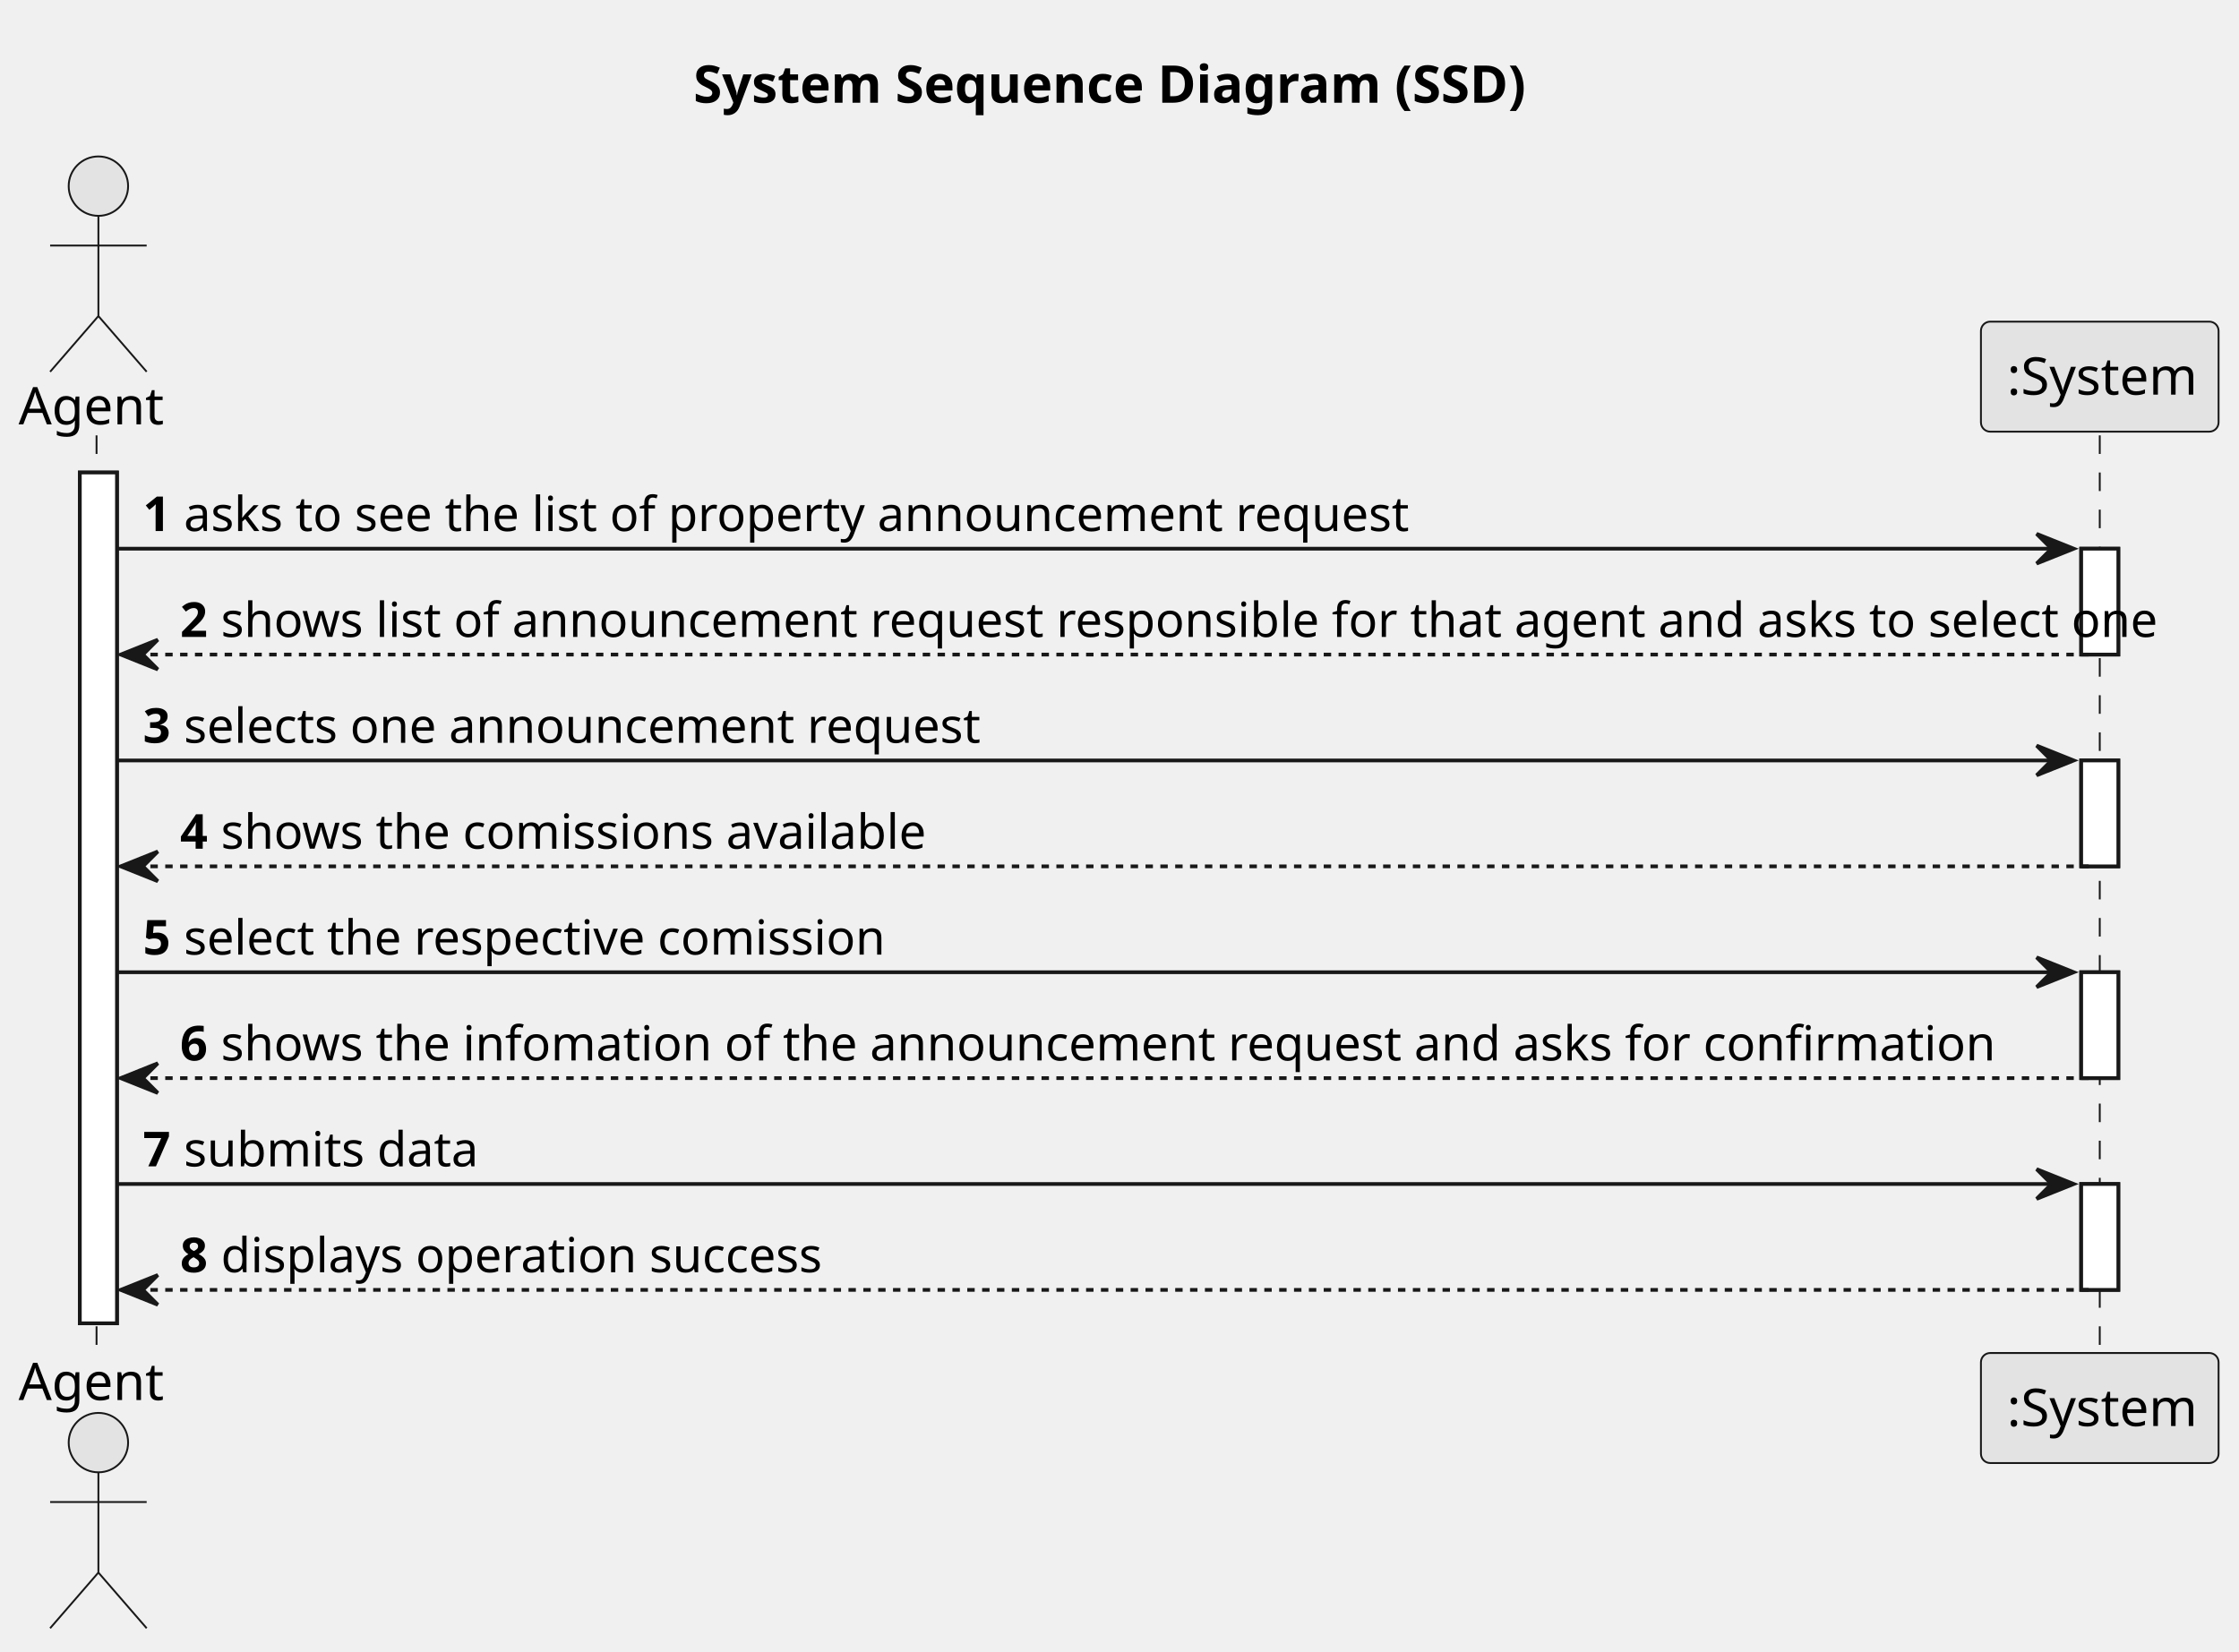
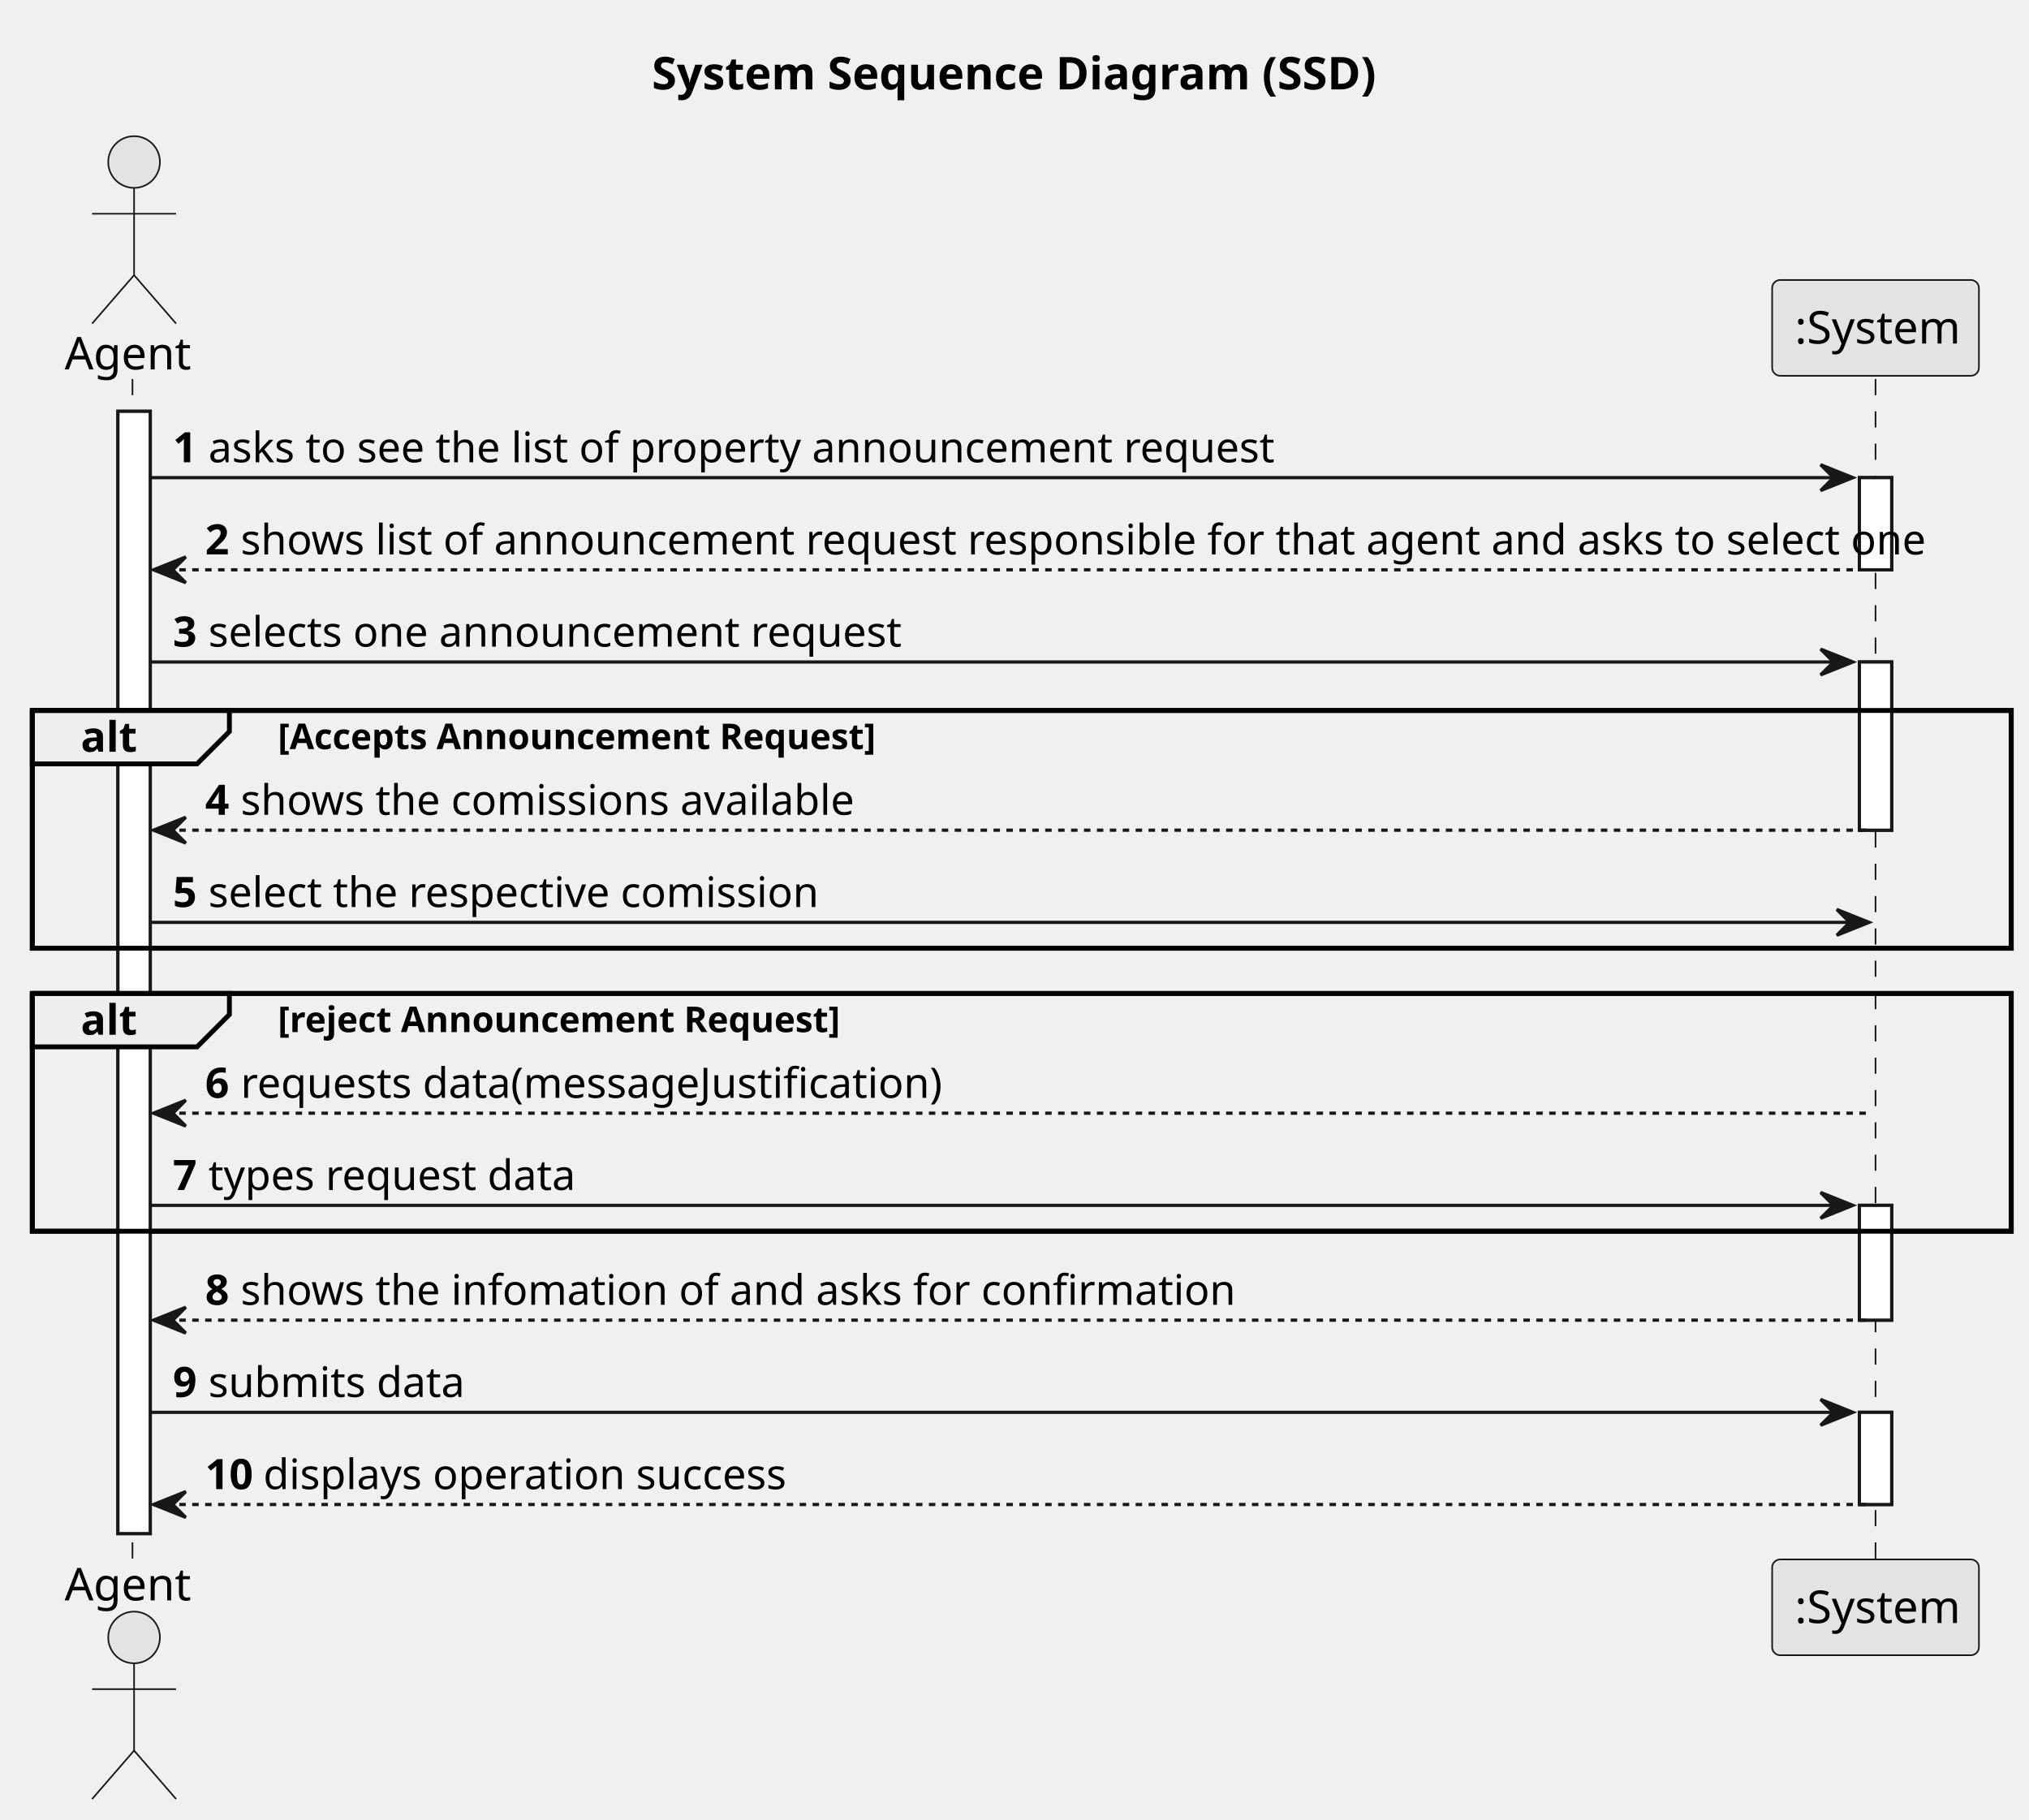
- <svg xmlns="http://www.w3.org/2000/svg" contentStyleType="text/css" height="445px" preserveAspectRatio="none" style="width:603px;height:445px;background:#FFFFFF;" version="1.1" viewBox="0 0 603 445" width="603px" zoomAndPan="magnify">
+ <svg xmlns="http://www.w3.org/2000/svg" contentStyleType="text/css" height="563px" preserveAspectRatio="none" style="width:628px;height:563px;background:#FFFFFF;" version="1.1" viewBox="0 0 628 563" width="628px" zoomAndPan="magnify">
  <defs />
  <g>
-     <text fill="#000000" font-family="sans-serif" font-size="14" font-weight="bold" lengthAdjust="spacing" textLength="228" x="186.75" y="27.674">System Sequence Diagram (SSD)</text>
-     <rect fill="#FFFFFF" height="229.188" style="stroke:#181818;stroke-width:1.0;" width="10" x="21.5" y="127.281" />
-     <rect fill="#FFFFFF" height="28.523" style="stroke:#181818;stroke-width:1.0;" width="10" x="560.5" y="147.805" />
-     <rect fill="#FFFFFF" height="28.523" style="stroke:#181818;stroke-width:1.0;" width="10" x="560.5" y="204.852" />
-     <rect fill="#FFFFFF" height="28.523" style="stroke:#181818;stroke-width:1.0;" width="10" x="560.5" y="261.898" />
-     <rect fill="#FFFFFF" height="28.523" style="stroke:#181818;stroke-width:1.0;" width="10" x="560.5" y="318.945" />
-     <line style="stroke:#181818;stroke-width:0.5;stroke-dasharray:5.0,5.0;" x1="26" x2="26" y1="117.281" y2="365.469" />
-     <line style="stroke:#181818;stroke-width:0.5;stroke-dasharray:5.0,5.0;" x1="565.5" x2="565.5" y1="117.281" y2="365.469" />
-     <text fill="#000000" font-family="sans-serif" font-size="14" lengthAdjust="spacing" textLength="37" x="5" y="114.314">Agent</text>
-     <ellipse cx="26.5" cy="50.141" fill="#E3E3E3" rx="8" ry="8" style="stroke:#181818;stroke-width:0.5;" />
-     <path d="M26.5,58.141 L26.5,85.141 M13.5,66.141 L39.5,66.141 M26.5,85.141 L13.5,100.141 M26.5,85.141 L39.5,100.141 " fill="none" style="stroke:#181818;stroke-width:0.5;" />
-     <text fill="#000000" font-family="sans-serif" font-size="14" lengthAdjust="spacing" textLength="37" x="5" y="377.143">Agent</text>
-     <ellipse cx="26.5" cy="388.609" fill="#E3E3E3" rx="8" ry="8" style="stroke:#181818;stroke-width:0.5;" />
-     <path d="M26.5,396.609 L26.5,423.609 M13.5,404.609 L39.5,404.609 M26.5,423.609 L13.5,438.609 M26.5,423.609 L39.5,438.609 " fill="none" style="stroke:#181818;stroke-width:0.5;" />
-     <rect fill="#E3E3E3" height="29.641" rx="2.5" ry="2.5" style="stroke:#181818;stroke-width:0.5;" width="64" x="533.5" y="86.641" />
-     <text fill="#000000" font-family="sans-serif" font-size="14" lengthAdjust="spacing" textLength="50" x="540.5" y="106.314">:System</text>
-     <rect fill="#E3E3E3" height="29.641" rx="2.5" ry="2.5" style="stroke:#181818;stroke-width:0.5;" width="64" x="533.5" y="364.469" />
-     <text fill="#000000" font-family="sans-serif" font-size="14" lengthAdjust="spacing" textLength="50" x="540.5" y="384.143">:System</text>
-     <rect fill="#FFFFFF" height="229.188" style="stroke:#181818;stroke-width:1.0;" width="10" x="21.5" y="127.281" />
-     <rect fill="#FFFFFF" height="28.523" style="stroke:#181818;stroke-width:1.0;" width="10" x="560.5" y="147.805" />
-     <rect fill="#FFFFFF" height="28.523" style="stroke:#181818;stroke-width:1.0;" width="10" x="560.5" y="204.852" />
-     <rect fill="#FFFFFF" height="28.523" style="stroke:#181818;stroke-width:1.0;" width="10" x="560.5" y="261.898" />
-     <rect fill="#FFFFFF" height="28.523" style="stroke:#181818;stroke-width:1.0;" width="10" x="560.5" y="318.945" />
-     <polygon fill="#181818" points="548.5,143.805,558.5,147.805,548.5,151.805,552.5,147.805" style="stroke:#181818;stroke-width:1.0;" />
-     <line style="stroke:#181818;stroke-width:1.0;" x1="31.5" x2="554.5" y1="147.805" y2="147.805" />
-     <text fill="#000000" font-family="sans-serif" font-size="13" font-weight="bold" lengthAdjust="spacing" textLength="7" x="38.5" y="143.05">1</text>
-     <text fill="#000000" font-family="sans-serif" font-size="13" lengthAdjust="spacing" textLength="312" x="49.5" y="143.05">asks to see the list of property announcement request</text>
-     <polygon fill="#181818" points="42.5,172.328,32.5,176.328,42.5,180.328,38.5,176.328" style="stroke:#181818;stroke-width:1.0;" />
-     <line style="stroke:#181818;stroke-width:1.0;stroke-dasharray:2.0,2.0;" x1="36.5" x2="564.5" y1="176.328" y2="176.328" />
-     <text fill="#000000" font-family="sans-serif" font-size="13" font-weight="bold" lengthAdjust="spacing" textLength="7" x="48.5" y="171.573">2</text>
-     <text fill="#000000" font-family="sans-serif" font-size="13" lengthAdjust="spacing" textLength="494" x="59.5" y="171.573">shows list of announcement request responsible for that agent and asks to select one</text>
-     <polygon fill="#181818" points="548.5,200.852,558.5,204.852,548.5,208.852,552.5,204.852" style="stroke:#181818;stroke-width:1.0;" />
-     <line style="stroke:#181818;stroke-width:1.0;" x1="31.5" x2="554.5" y1="204.852" y2="204.852" />
-     <text fill="#000000" font-family="sans-serif" font-size="13" font-weight="bold" lengthAdjust="spacing" textLength="7" x="38.5" y="200.097">3</text>
-     <text fill="#000000" font-family="sans-serif" font-size="13" lengthAdjust="spacing" textLength="203" x="49.5" y="200.097">selects one announcement request</text>
-     <polygon fill="#181818" points="42.5,229.375,32.5,233.375,42.5,237.375,38.5,233.375" style="stroke:#181818;stroke-width:1.0;" />
-     <line style="stroke:#181818;stroke-width:1.0;stroke-dasharray:2.0,2.0;" x1="36.5" x2="564.5" y1="233.375" y2="233.375" />
-     <text fill="#000000" font-family="sans-serif" font-size="13" font-weight="bold" lengthAdjust="spacing" textLength="7" x="48.5" y="228.62">4</text>
-     <text fill="#000000" font-family="sans-serif" font-size="13" lengthAdjust="spacing" textLength="182" x="59.5" y="228.62">shows the comissions available</text>
-     <polygon fill="#181818" points="548.5,257.898,558.5,261.898,548.5,265.898,552.5,261.898" style="stroke:#181818;stroke-width:1.0;" />
-     <line style="stroke:#181818;stroke-width:1.0;" x1="31.5" x2="554.5" y1="261.898" y2="261.898" />
-     <text fill="#000000" font-family="sans-serif" font-size="13" font-weight="bold" lengthAdjust="spacing" textLength="7" x="38.5" y="257.144">5</text>
-     <text fill="#000000" font-family="sans-serif" font-size="13" lengthAdjust="spacing" textLength="182" x="49.5" y="257.144">select the respective comission</text>
-     <polygon fill="#181818" points="42.5,286.422,32.5,290.422,42.5,294.422,38.5,290.422" style="stroke:#181818;stroke-width:1.0;" />
-     <line style="stroke:#181818;stroke-width:1.0;stroke-dasharray:2.0,2.0;" x1="36.5" x2="564.5" y1="290.422" y2="290.422" />
-     <text fill="#000000" font-family="sans-serif" font-size="13" font-weight="bold" lengthAdjust="spacing" textLength="7" x="48.5" y="285.667">6</text>
-     <text fill="#000000" font-family="sans-serif" font-size="13" lengthAdjust="spacing" textLength="443" x="59.5" y="285.667">shows the infomation of the announcement request and asks for confirmation</text>
-     <polygon fill="#181818" points="548.5,314.945,558.5,318.945,548.5,322.945,552.5,318.945" style="stroke:#181818;stroke-width:1.0;" />
-     <line style="stroke:#181818;stroke-width:1.0;" x1="31.5" x2="554.5" y1="318.945" y2="318.945" />
-     <text fill="#000000" font-family="sans-serif" font-size="13" font-weight="bold" lengthAdjust="spacing" textLength="7" x="38.5" y="314.19">7</text>
-     <text fill="#000000" font-family="sans-serif" font-size="13" lengthAdjust="spacing" textLength="75" x="49.5" y="314.19">submits data</text>
-     <polygon fill="#181818" points="42.5,343.469,32.5,347.469,42.5,351.469,38.5,347.469" style="stroke:#181818;stroke-width:1.0;" />
-     <line style="stroke:#181818;stroke-width:1.0;stroke-dasharray:2.0,2.0;" x1="36.5" x2="564.5" y1="347.469" y2="347.469" />
-     <text fill="#000000" font-family="sans-serif" font-size="13" font-weight="bold" lengthAdjust="spacing" textLength="7" x="48.5" y="342.714">8</text>
-     <text fill="#000000" font-family="sans-serif" font-size="13" lengthAdjust="spacing" textLength="158" x="59.5" y="342.714">displays operation success</text>
+     <text fill="#000000" font-family="sans-serif" font-size="14" font-weight="bold" lengthAdjust="spacing" textLength="228" x="201.75" y="27.674">System Sequence Diagram (SSD)</text>
+     <rect fill="#FFFFFF" height="347.281" style="stroke:#181818;stroke-width:1.0;" width="10" x="36.5" y="127.281" />
+     <rect fill="#FFFFFF" height="28.523" style="stroke:#181818;stroke-width:1.0;" width="10" x="575.5" y="147.805" />
+     <rect fill="#FFFFFF" height="52.047" style="stroke:#181818;stroke-width:1.0;" width="10" x="575.5" y="204.852" />
+     <rect fill="#FFFFFF" height="35.523" style="stroke:#181818;stroke-width:1.0;" width="10" x="575.5" y="372.992" />
+     <rect fill="#FFFFFF" height="28.523" style="stroke:#181818;stroke-width:1.0;" width="10" x="575.5" y="437.039" />
+     <rect fill="none" height="73.57" style="stroke:#000000;stroke-width:1.5;" width="612.5" x="10" y="219.852" />
+     <rect fill="none" height="73.57" style="stroke:#000000;stroke-width:1.5;" width="612.5" x="10" y="307.422" />
+     <line style="stroke:#181818;stroke-width:0.5;stroke-dasharray:5.0,5.0;" x1="41" x2="41" y1="117.281" y2="483.562" />
+     <line style="stroke:#181818;stroke-width:0.5;stroke-dasharray:5.0,5.0;" x1="580.5" x2="580.5" y1="117.281" y2="483.562" />
+     <text fill="#000000" font-family="sans-serif" font-size="14" lengthAdjust="spacing" textLength="37" x="20" y="114.314">Agent</text>
+     <ellipse cx="41.5" cy="50.141" fill="#E3E3E3" rx="8" ry="8" style="stroke:#181818;stroke-width:0.5;" />
+     <path d="M41.5,58.141 L41.5,85.141 M28.5,66.141 L54.5,66.141 M41.5,85.141 L28.5,100.141 M41.5,85.141 L54.5,100.141 " fill="none" style="stroke:#181818;stroke-width:0.5;" />
+     <text fill="#000000" font-family="sans-serif" font-size="14" lengthAdjust="spacing" textLength="37" x="20" y="495.236">Agent</text>
+     <ellipse cx="41.5" cy="506.703" fill="#E3E3E3" rx="8" ry="8" style="stroke:#181818;stroke-width:0.5;" />
+     <path d="M41.5,514.703 L41.5,541.703 M28.5,522.703 L54.5,522.703 M41.5,541.703 L28.5,556.703 M41.5,541.703 L54.5,556.703 " fill="none" style="stroke:#181818;stroke-width:0.5;" />
+     <rect fill="#E3E3E3" height="29.641" rx="2.5" ry="2.5" style="stroke:#181818;stroke-width:0.5;" width="64" x="548.5" y="86.641" />
+     <text fill="#000000" font-family="sans-serif" font-size="14" lengthAdjust="spacing" textLength="50" x="555.5" y="106.314">:System</text>
+     <rect fill="#E3E3E3" height="29.641" rx="2.5" ry="2.5" style="stroke:#181818;stroke-width:0.5;" width="64" x="548.5" y="482.562" />
+     <text fill="#000000" font-family="sans-serif" font-size="14" lengthAdjust="spacing" textLength="50" x="555.5" y="502.236">:System</text>
+     <rect fill="#FFFFFF" height="347.281" style="stroke:#181818;stroke-width:1.0;" width="10" x="36.5" y="127.281" />
+     <rect fill="#FFFFFF" height="28.523" style="stroke:#181818;stroke-width:1.0;" width="10" x="575.5" y="147.805" />
+     <rect fill="#FFFFFF" height="52.047" style="stroke:#181818;stroke-width:1.0;" width="10" x="575.5" y="204.852" />
+     <rect fill="#FFFFFF" height="35.523" style="stroke:#181818;stroke-width:1.0;" width="10" x="575.5" y="372.992" />
+     <rect fill="#FFFFFF" height="28.523" style="stroke:#181818;stroke-width:1.0;" width="10" x="575.5" y="437.039" />
+     <polygon fill="#181818" points="563.5,143.805,573.5,147.805,563.5,151.805,567.5,147.805" style="stroke:#181818;stroke-width:1.0;" />
+     <line style="stroke:#181818;stroke-width:1.0;" x1="46.5" x2="569.5" y1="147.805" y2="147.805" />
+     <text fill="#000000" font-family="sans-serif" font-size="13" font-weight="bold" lengthAdjust="spacing" textLength="7" x="53.5" y="143.05">1</text>
+     <text fill="#000000" font-family="sans-serif" font-size="13" lengthAdjust="spacing" textLength="312" x="64.5" y="143.05">asks to see the list of property announcement request</text>
+     <polygon fill="#181818" points="57.5,172.328,47.5,176.328,57.5,180.328,53.5,176.328" style="stroke:#181818;stroke-width:1.0;" />
+     <line style="stroke:#181818;stroke-width:1.0;stroke-dasharray:2.0,2.0;" x1="51.5" x2="579.5" y1="176.328" y2="176.328" />
+     <text fill="#000000" font-family="sans-serif" font-size="13" font-weight="bold" lengthAdjust="spacing" textLength="7" x="63.5" y="171.573">2</text>
+     <text fill="#000000" font-family="sans-serif" font-size="13" lengthAdjust="spacing" textLength="494" x="74.5" y="171.573">shows list of announcement request responsible for that agent and asks to select one</text>
+     <polygon fill="#181818" points="563.5,200.852,573.5,204.852,563.5,208.852,567.5,204.852" style="stroke:#181818;stroke-width:1.0;" />
+     <line style="stroke:#181818;stroke-width:1.0;" x1="46.5" x2="569.5" y1="204.852" y2="204.852" />
+     <text fill="#000000" font-family="sans-serif" font-size="13" font-weight="bold" lengthAdjust="spacing" textLength="7" x="53.5" y="200.097">3</text>
+     <text fill="#000000" font-family="sans-serif" font-size="13" lengthAdjust="spacing" textLength="203" x="64.5" y="200.097">selects one announcement request</text>
+     <path d="M10,219.852 L71,219.852 L71,226.375 L61,236.375 L10,236.375 L10,219.852 " fill="#EEEEEE" style="stroke:#000000;stroke-width:1.5;" />
+     <rect fill="none" height="73.57" style="stroke:#000000;stroke-width:1.5;" width="612.5" x="10" y="219.852" />
+     <text fill="#000000" font-family="sans-serif" font-size="13" font-weight="bold" lengthAdjust="spacing" textLength="16" x="25" y="232.62">alt</text>
+     <text fill="#000000" font-family="sans-serif" font-size="11" font-weight="bold" lengthAdjust="spacing" textLength="190" x="86" y="231.81">[Accepts Announcement Request]</text>
+     <polygon fill="#181818" points="57.5,252.898,47.5,256.898,57.5,260.898,53.5,256.898" style="stroke:#181818;stroke-width:1.0;" />
+     <line style="stroke:#181818;stroke-width:1.0;stroke-dasharray:2.0,2.0;" x1="51.5" x2="579.5" y1="256.898" y2="256.898" />
+     <text fill="#000000" font-family="sans-serif" font-size="13" font-weight="bold" lengthAdjust="spacing" textLength="7" x="63.5" y="252.144">4</text>
+     <text fill="#000000" font-family="sans-serif" font-size="13" lengthAdjust="spacing" textLength="182" x="74.5" y="252.144">shows the comissions available</text>
+     <polygon fill="#181818" points="568.5,281.422,578.5,285.422,568.5,289.422,572.5,285.422" style="stroke:#181818;stroke-width:1.0;" />
+     <line style="stroke:#181818;stroke-width:1.0;" x1="46.5" x2="574.5" y1="285.422" y2="285.422" />
+     <text fill="#000000" font-family="sans-serif" font-size="13" font-weight="bold" lengthAdjust="spacing" textLength="7" x="53.5" y="280.667">5</text>
+     <text fill="#000000" font-family="sans-serif" font-size="13" lengthAdjust="spacing" textLength="182" x="64.5" y="280.667">select the respective comission</text>
+     <path d="M10,307.422 L71,307.422 L71,313.945 L61,323.945 L10,323.945 L10,307.422 " fill="#EEEEEE" style="stroke:#000000;stroke-width:1.5;" />
+     <rect fill="none" height="73.57" style="stroke:#000000;stroke-width:1.5;" width="612.5" x="10" y="307.422" />
+     <text fill="#000000" font-family="sans-serif" font-size="13" font-weight="bold" lengthAdjust="spacing" textLength="16" x="25" y="320.19">alt</text>
+     <text fill="#000000" font-family="sans-serif" font-size="11" font-weight="bold" lengthAdjust="spacing" textLength="177" x="86" y="319.38">[reject Announcement Request]</text>
+     <polygon fill="#181818" points="57.5,340.469,47.5,344.469,57.5,348.469,53.5,344.469" style="stroke:#181818;stroke-width:1.0;" />
+     <line style="stroke:#181818;stroke-width:1.0;stroke-dasharray:2.0,2.0;" x1="51.5" x2="579.5" y1="344.469" y2="344.469" />
+     <text fill="#000000" font-family="sans-serif" font-size="13" font-weight="bold" lengthAdjust="spacing" textLength="7" x="63.5" y="339.714">6</text>
+     <text fill="#000000" font-family="sans-serif" font-size="13" lengthAdjust="spacing" textLength="208" x="74.5" y="339.714">requests data(messageJustification)</text>
+     <polygon fill="#181818" points="563.5,368.992,573.5,372.992,563.5,376.992,567.5,372.992" style="stroke:#181818;stroke-width:1.0;" />
+     <line style="stroke:#181818;stroke-width:1.0;" x1="46.5" x2="569.5" y1="372.992" y2="372.992" />
+     <text fill="#000000" font-family="sans-serif" font-size="13" font-weight="bold" lengthAdjust="spacing" textLength="7" x="53.5" y="368.237">7</text>
+     <text fill="#000000" font-family="sans-serif" font-size="13" lengthAdjust="spacing" textLength="108" x="64.5" y="368.237">types request data</text>
+     <polygon fill="#181818" points="57.5,404.516,47.5,408.516,57.5,412.516,53.5,408.516" style="stroke:#181818;stroke-width:1.0;" />
+     <line style="stroke:#181818;stroke-width:1.0;stroke-dasharray:2.0,2.0;" x1="51.5" x2="579.5" y1="408.516" y2="408.516" />
+     <text fill="#000000" font-family="sans-serif" font-size="13" font-weight="bold" lengthAdjust="spacing" textLength="7" x="63.5" y="403.761">8</text>
+     <text fill="#000000" font-family="sans-serif" font-size="13" lengthAdjust="spacing" textLength="285" x="74.5" y="403.761">shows the infomation of and asks for confirmation</text>
+     <polygon fill="#181818" points="563.5,433.039,573.5,437.039,563.5,441.039,567.5,437.039" style="stroke:#181818;stroke-width:1.0;" />
+     <line style="stroke:#181818;stroke-width:1.0;" x1="46.5" x2="569.5" y1="437.039" y2="437.039" />
+     <text fill="#000000" font-family="sans-serif" font-size="13" font-weight="bold" lengthAdjust="spacing" textLength="7" x="53.5" y="432.284">9</text>
+     <text fill="#000000" font-family="sans-serif" font-size="13" lengthAdjust="spacing" textLength="75" x="64.5" y="432.284">submits data</text>
+     <polygon fill="#181818" points="57.5,461.562,47.5,465.562,57.5,469.562,53.5,465.562" style="stroke:#181818;stroke-width:1.0;" />
+     <line style="stroke:#181818;stroke-width:1.0;stroke-dasharray:2.0,2.0;" x1="51.5" x2="579.5" y1="465.562" y2="465.562" />
+     <text fill="#000000" font-family="sans-serif" font-size="13" font-weight="bold" lengthAdjust="spacing" textLength="14" x="63.5" y="460.808">10</text>
+     <text fill="#000000" font-family="sans-serif" font-size="13" lengthAdjust="spacing" textLength="158" x="81.5" y="460.808">displays operation success</text>
  </g>
</svg>
